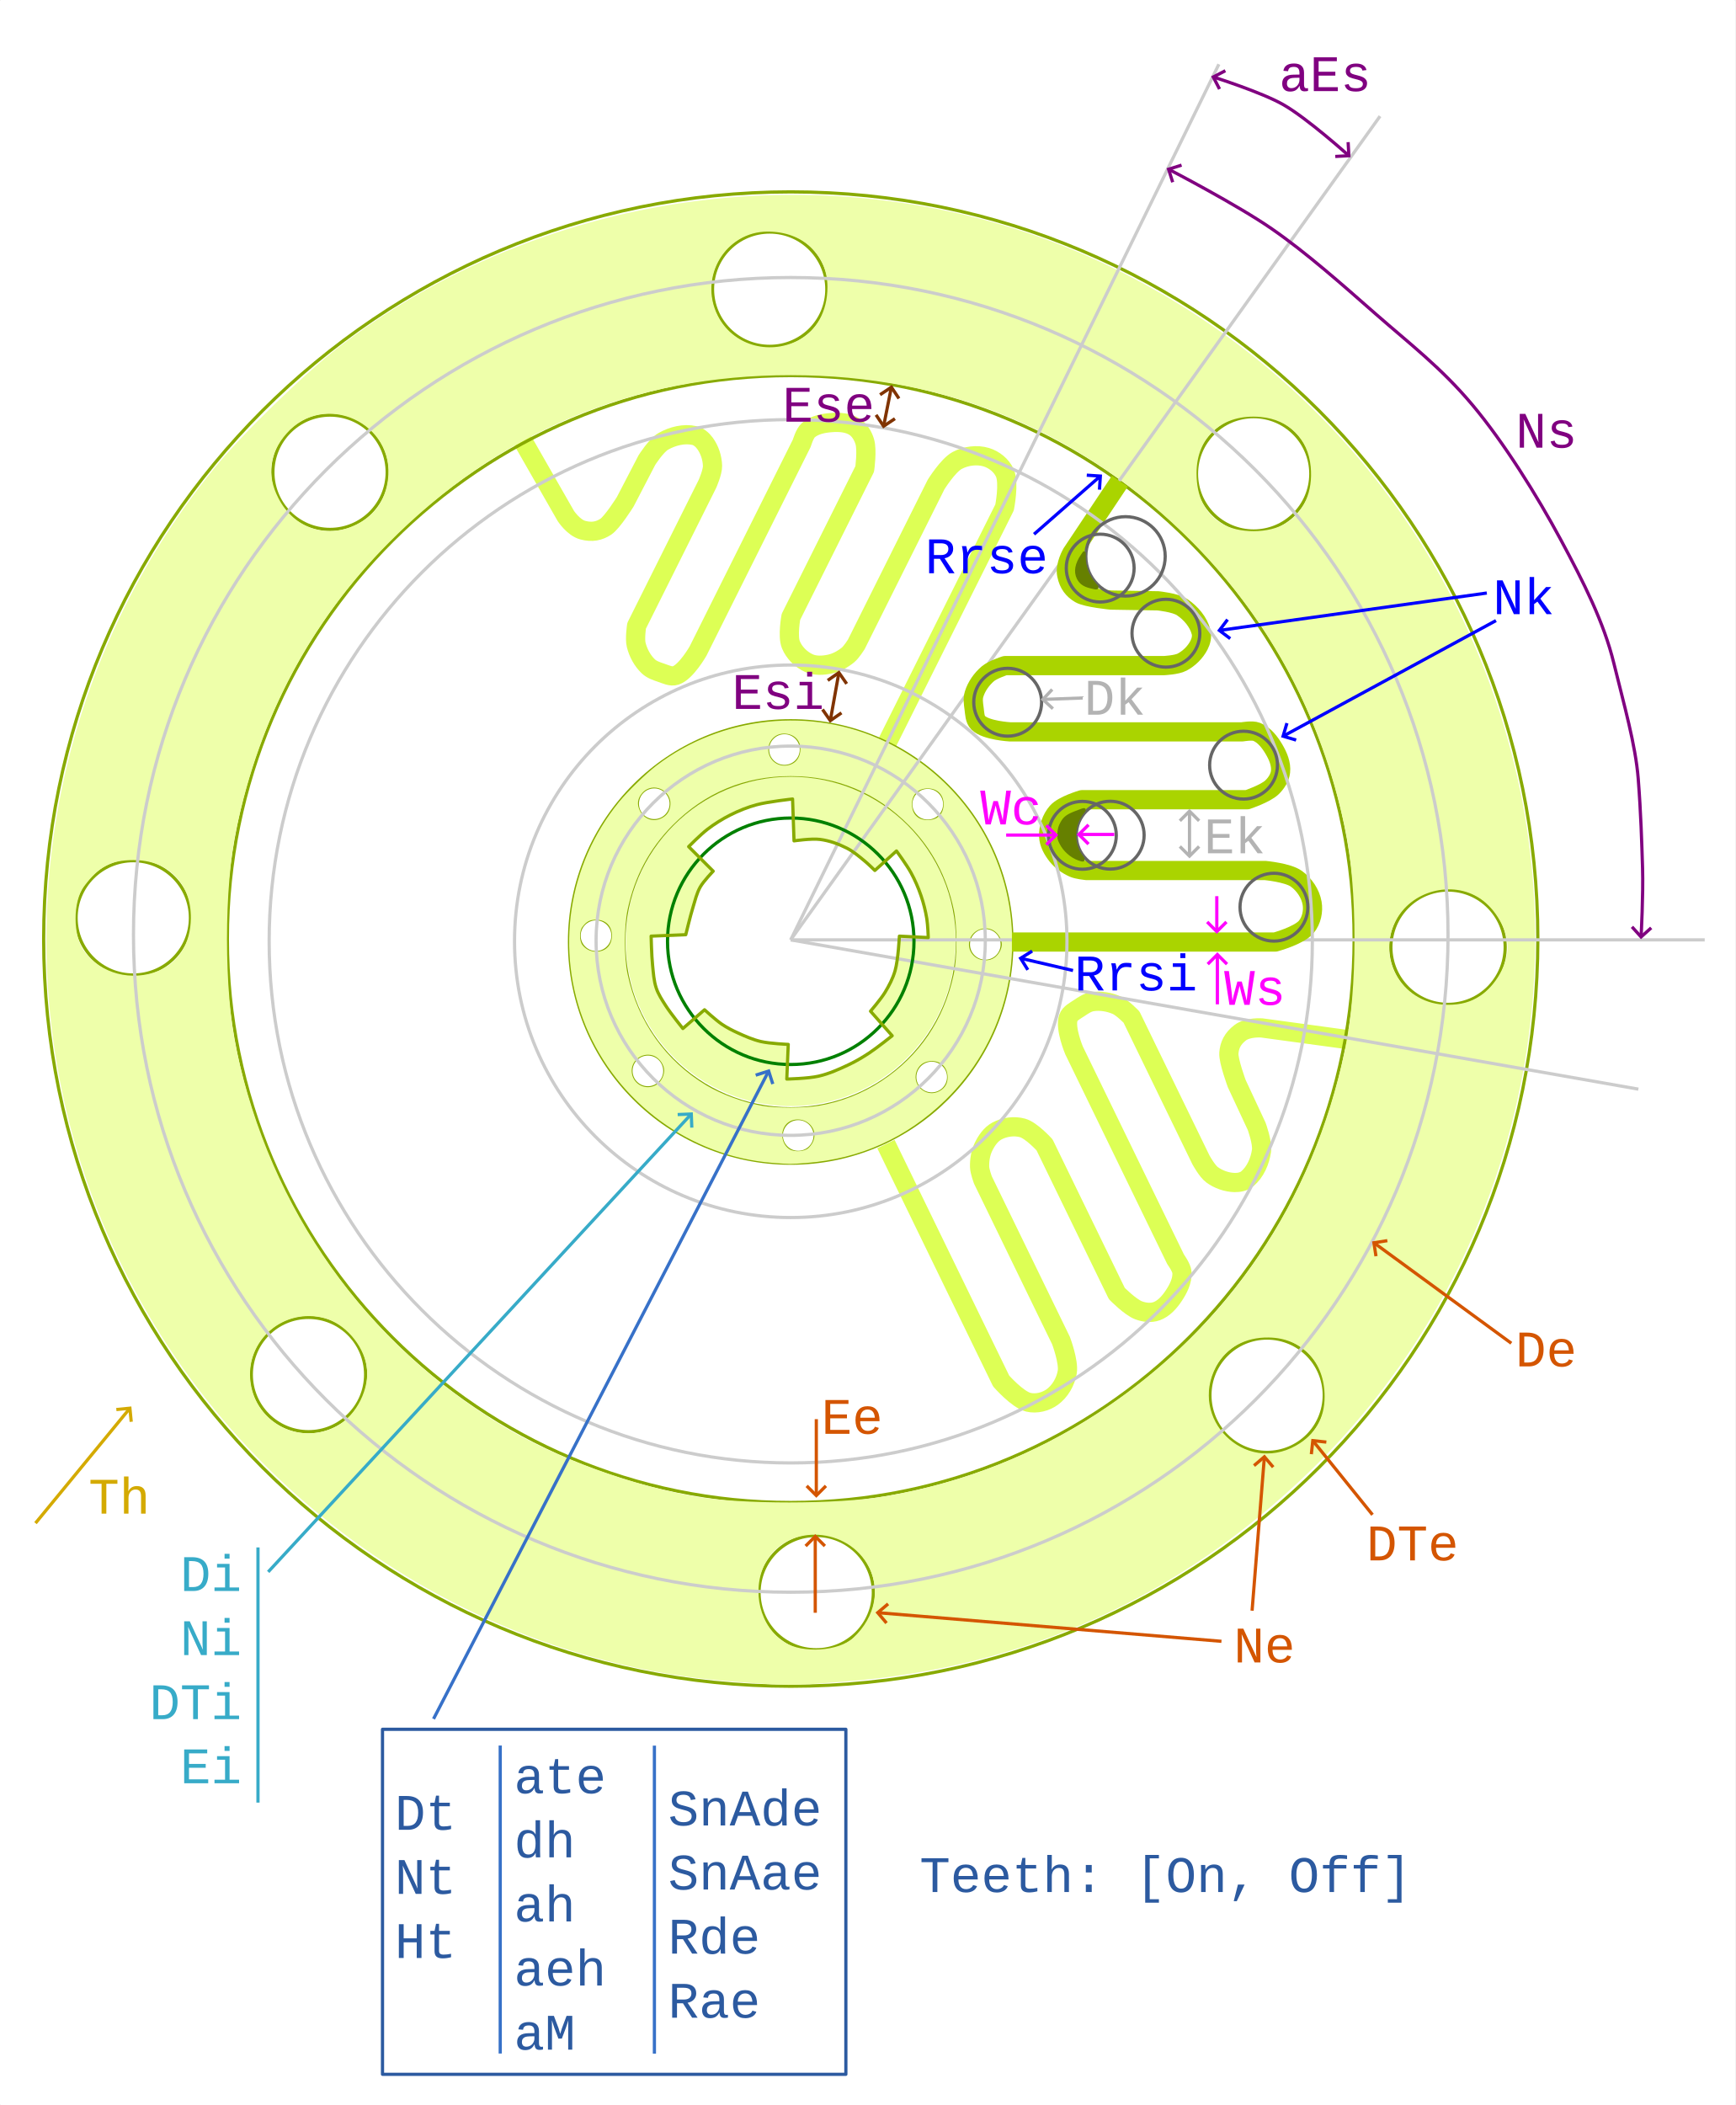
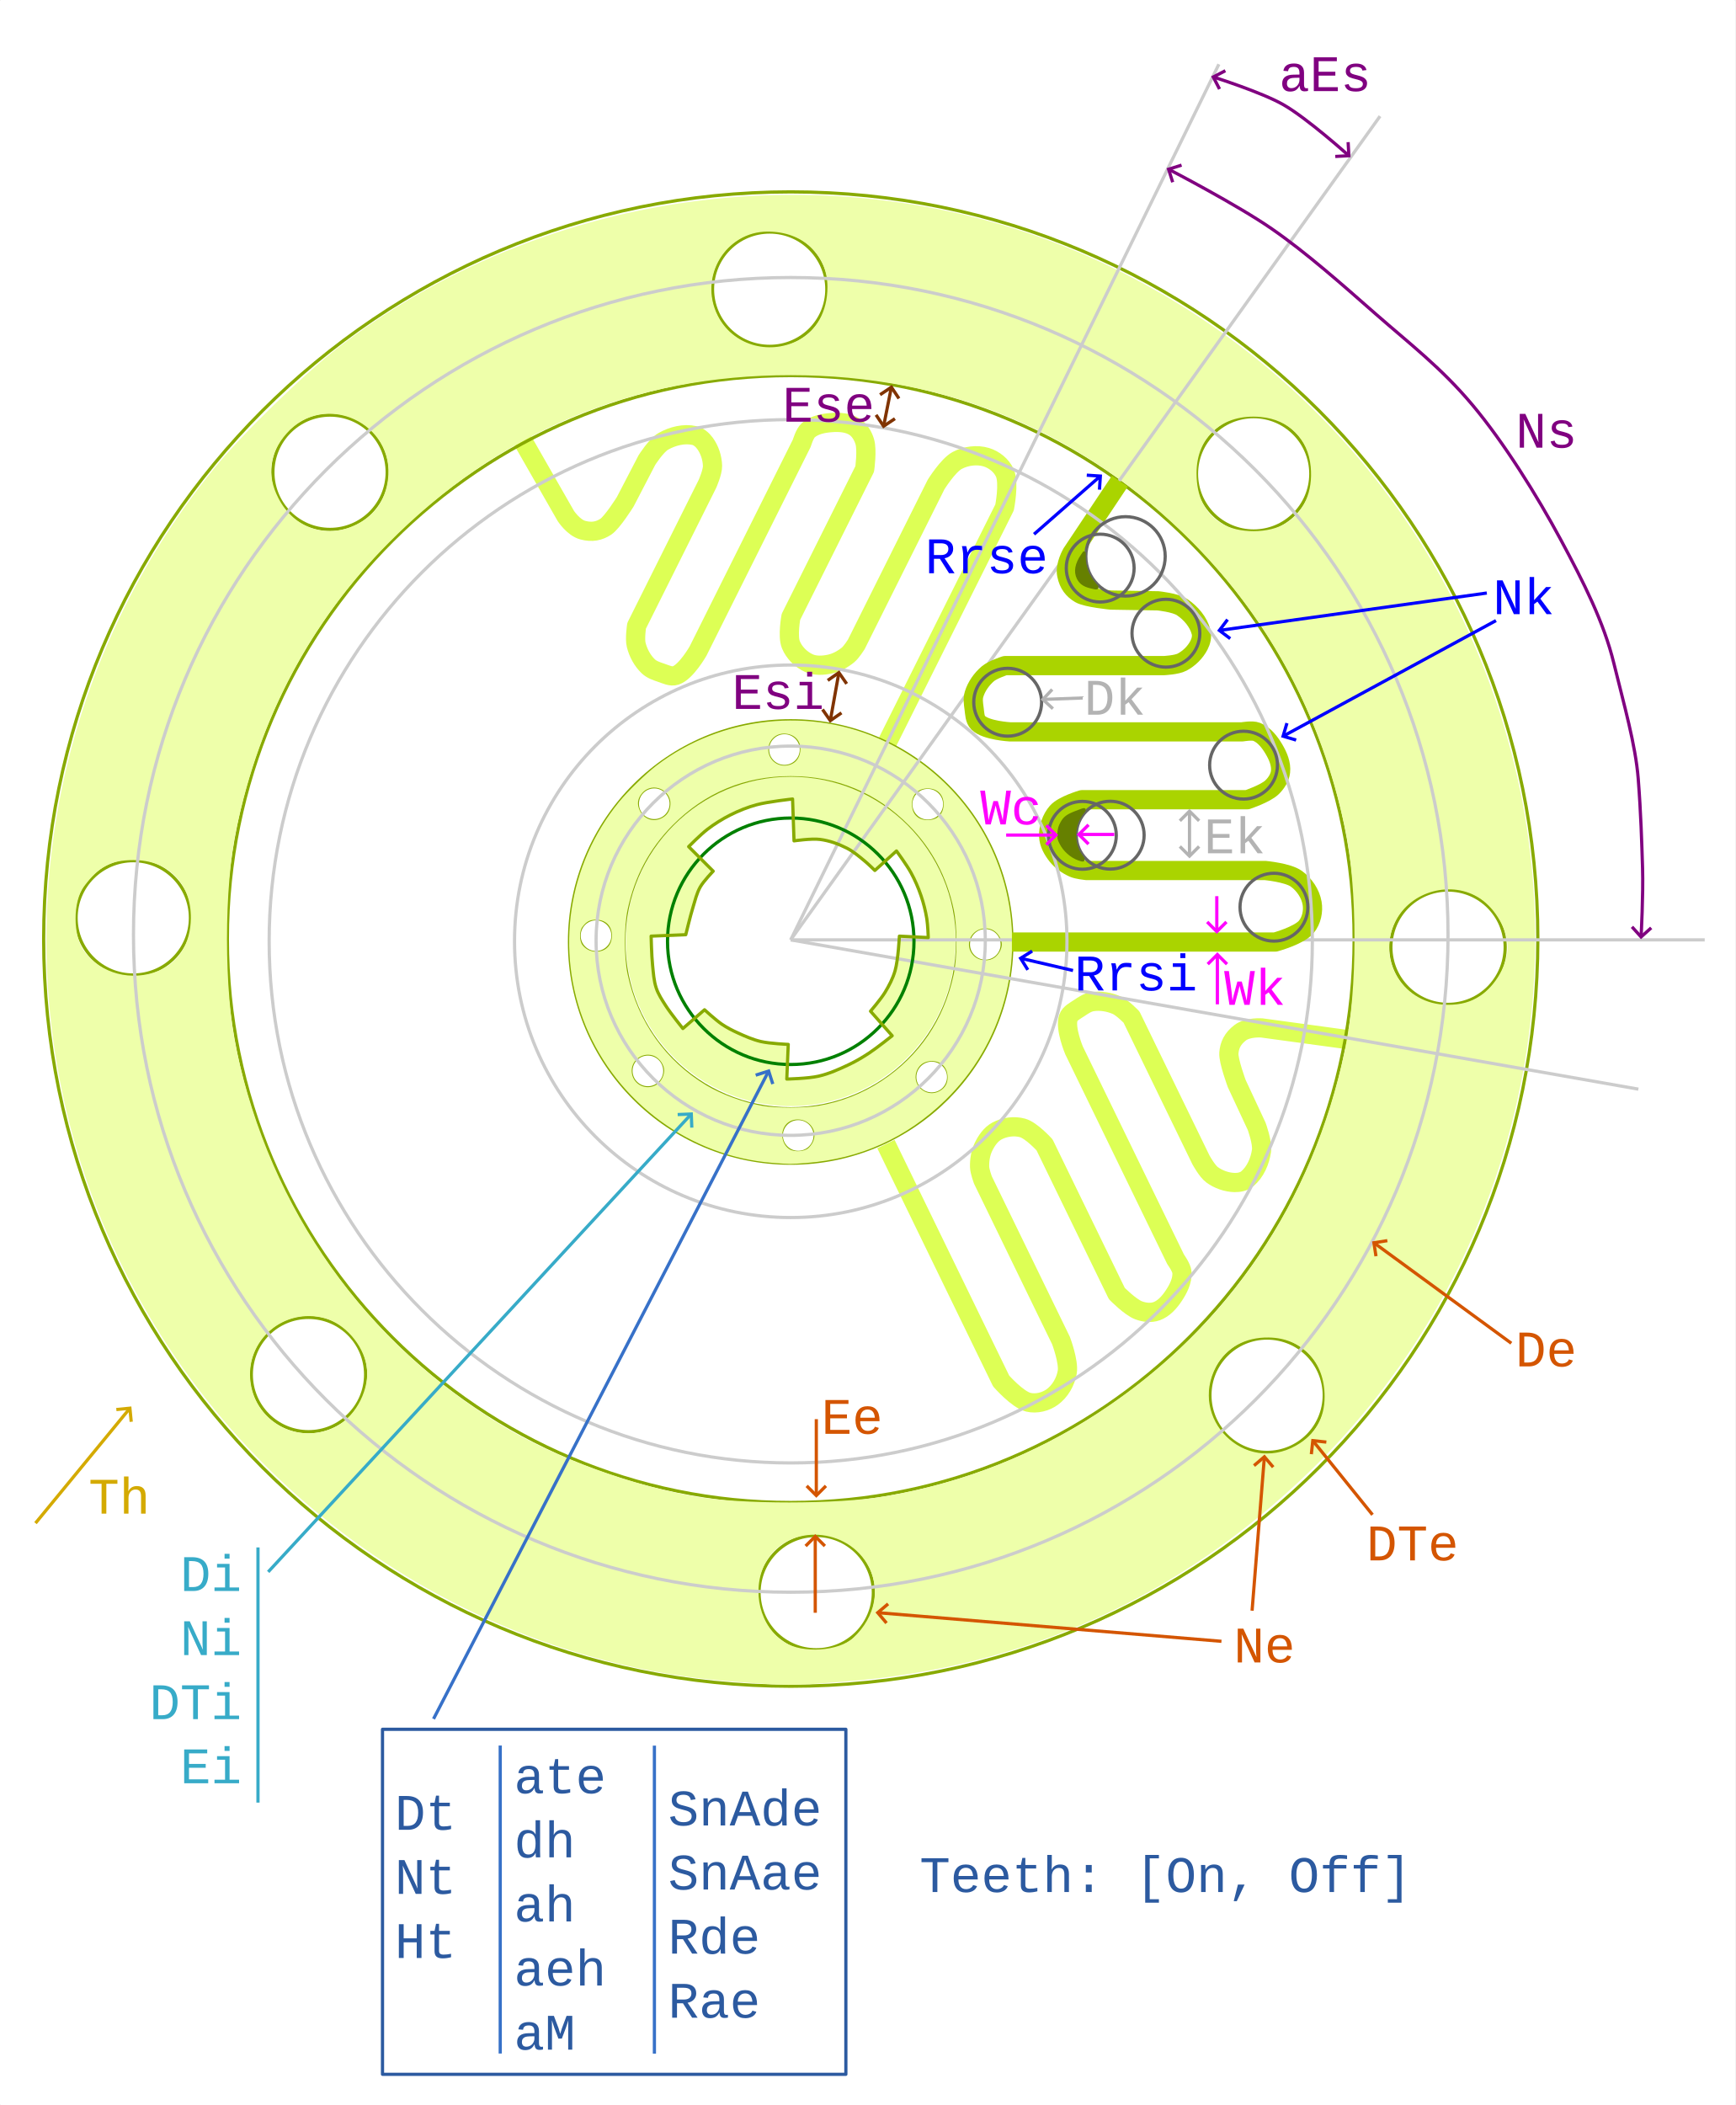
<svg xmlns="http://www.w3.org/2000/svg" width="541.573" height="656.895" viewBox="0 0 143.291 173.804" version="1.1" id="svg1">
  <defs id="defs1">
    <rect x="324.344" y="694.636" width="177.488" height="55.859" id="rect46" />
    <rect x="77.723" y="853.676" width="103.206" height="81.545" id="rect43" />
    <rect x="174.558" y="591.202" width="89.19" height="155.445" id="rect42" />
    <rect x="38.224" y="519.85" width="68.804" height="86.005" id="rect40" />
    <rect x="400.718" y="577.824" width="50.329" height="40.773" id="rect38" />
    <rect x="421.741" y="570.816" width="45.869" height="38.861" id="rect36" />
    <rect x="447.224" y="554.252" width="39.498" height="41.41" id="rect35" />
    <rect x="231.257" y="458.691" width="35.039" height="35.039" id="rect34" />
    <rect x="167.127" y="81.536" width="36.038" height="25.227" id="rect32" />
    <rect x="165.325" y="72.527" width="34.687" height="29.732" id="rect31" />
    <rect x="234.699" y="63.067" width="50.003" height="31.984" id="rect30" />
    <rect x="148.658" y="80.185" width="59.013" height="37.84" id="rect29" />
    <rect x="505.436" y="147.757" width="70.274" height="45.498" id="rect28" />
    <rect x="498.228" y="114.421" width="45.498" height="36.489" id="rect27" />
    <rect x="154.514" y="68.022" width="55.409" height="30.182" id="rect26" />
    <rect x="174.335" y="70.274" width="64.418" height="29.281" id="rect25" />
    <rect x="154.063" y="81.536" width="44.597" height="28.831" id="rect24" />
    <rect x="173.884" y="67.121" width="45.048" height="27.479" id="rect23" />
    <rect x="519.213" y="159.268" width="28.987" height="26.12" id="rect22" />
    <marker style="overflow:visible" id="ArrowWide" refX="0" refY="0" orient="auto-start-reverse" markerWidth="1" markerHeight="1" viewBox="0 0 1 1" preserveAspectRatio="xMidYMid">
      <path style="fill:none;stroke:context-stroke;stroke-width:1;stroke-linecap:butt" d="M 3,-3 0,0 3,3" transform="rotate(180,0.125,0)" id="path12" />
    </marker>
    <marker style="overflow:visible" id="ArrowWide-1" refX="0" refY="0" orient="auto-start-reverse" markerWidth="1" markerHeight="1" viewBox="0 0 1 1" preserveAspectRatio="xMidYMid">
      <path style="fill:none;stroke:context-stroke;stroke-width:1;stroke-linecap:butt" d="M 3,-3 0,0 3,3" transform="rotate(180,0.125,0)" id="path12-9" />
    </marker>
    <marker style="overflow:visible" id="ArrowWide-6" refX="0" refY="0" orient="auto-start-reverse" markerWidth="1" markerHeight="1" viewBox="0 0 1 1" preserveAspectRatio="xMidYMid">
      <path style="fill:none;stroke:context-stroke;stroke-width:1;stroke-linecap:butt" d="M 3,-3 0,0 3,3" transform="rotate(180,0.125,0)" id="path12-1" />
    </marker>
    <marker style="overflow:visible" id="ArrowWide-61" refX="0" refY="0" orient="auto-start-reverse" markerWidth="1" markerHeight="1" viewBox="0 0 1 1" preserveAspectRatio="xMidYMid">
      <path style="fill:none;stroke:context-stroke;stroke-width:1;stroke-linecap:butt" d="M 3,-3 0,0 3,3" transform="rotate(180,0.125,0)" id="path12-5" />
    </marker>
    <marker style="overflow:visible" id="ArrowWide-6-5" refX="0" refY="0" orient="auto-start-reverse" markerWidth="1" markerHeight="1" viewBox="0 0 1 1" preserveAspectRatio="xMidYMid">
      <path style="fill:none;stroke:context-stroke;stroke-width:1;stroke-linecap:butt" d="M 3,-3 0,0 3,3" transform="rotate(180,0.125,0)" id="path12-1-4" />
    </marker>
    <marker style="overflow:visible" id="ArrowWide-9" refX="0" refY="0" orient="auto-start-reverse" markerWidth="1" markerHeight="1" viewBox="0 0 1 1" preserveAspectRatio="xMidYMid">
      <path style="fill:none;stroke:context-stroke;stroke-width:1;stroke-linecap:butt" d="M 3,-3 0,0 3,3" transform="rotate(180,0.125,0)" id="path12-2" />
    </marker>
    <rect x="174.558" y="591.202" width="89.19" height="155.445" id="rect42-6" />
    <rect x="174.558" y="591.202" width="89.19" height="155.445" id="rect42-6-7" />
  </defs>
  <g id="layer1" transform="translate(-9.87957,-31.33356)">
    <rect style="fill:#ffffff;stroke:#ffffff;stroke-width:0.265;stroke-linejoin:round" id="rect45" width="143.027" height="173.539" x="10.012" y="31.466" />
    <path style="fill:#eeffaa;stroke:#eeffaa;stroke-width:0.265;stroke-linejoin:round" d="m 74.25,122.497 c -3.867,-0.265 -7.495,-2.233 -9.819,-5.327 -2.372,-3.157 -3.238,-7.036 -2.438,-10.913 0.409,-1.982 1.393,-4.043 2.718,-5.69 1.546,-1.923 3.778,-3.473 6.168,-4.285 5.484,-1.863 11.594,0.043 15.086,4.706 0.503,0.671 0.849,1.236 1.267,2.065 1.667,3.309 1.877,7.175 0.579,10.682 -0.652,1.763 -1.667,3.359 -2.997,4.715 -0.765,0.78 -1.399,1.304 -2.262,1.87 -2.469,1.619 -5.365,2.378 -8.302,2.177 z m 1.831,-1.979 c 1.481,-0.11 2.354,-0.366 4.006,-1.176 0.85,-0.417 1.569,-0.855 2.318,-1.411 0.92,-0.683 1.285,-0.989 1.285,-1.079 0,-0.05 -0.354,-0.485 -0.86,-1.057 l -0.86,-0.973 0.336,-0.405 c 0.852,-1.029 1.452,-2.131 1.678,-3.084 0.096,-0.404 0.235,-1.45 0.279,-2.095 l 0.029,-0.432 0.195,-2.5e-4 c 0.107,-1.2e-4 0.627,0.022 1.155,0.049 0.71,0.036 0.973,0.037 1.008,0.002 0.074,-0.074 -0.031,-1.441 -0.16,-2.073 -0.332,-1.632 -0.881,-2.96 -1.782,-4.306 -0.612,-0.914 -0.711,-1.046 -0.785,-1.046 -0.035,0 -0.453,0.352 -0.931,0.781 l -0.868,0.781 -0.328,-0.314 c -0.364,-0.348 -1.046,-0.902 -1.44,-1.169 -0.55,-0.374 -1.541,-0.78 -2.319,-0.951 -0.404,-0.089 -1.452,-0.099 -2.054,-0.019 -0.195,0.026 -0.362,0.04 -0.37,0.032 -0.008,-0.008 -0.042,-0.758 -0.075,-1.666 -0.033,-0.908 -0.071,-1.669 -0.085,-1.691 -0.038,-0.062 -0.324,-0.049 -1.015,0.044 -1.469,0.199 -2.138,0.345 -2.998,0.657 -1.229,0.446 -2.581,1.206 -3.446,1.94 -0.442,0.375 -1.41,1.323 -1.41,1.381 0,0.025 0.444,0.49 0.987,1.032 l 0.987,0.986 -0.336,0.383 c -0.425,0.484 -0.678,0.861 -0.839,1.252 -0.163,0.395 -0.523,1.607 -0.78,2.628 -0.111,0.44 -0.218,0.812 -0.237,0.825 -0.019,0.013 -0.645,0.048 -1.39,0.078 -0.745,0.029 -1.38,0.063 -1.411,0.075 -0.042,0.016 -0.056,0.126 -0.056,0.428 0.001,0.957 0.143,2.724 0.277,3.456 0.174,0.951 0.634,1.753 2.053,3.577 0.246,0.316 0.361,0.432 0.429,0.432 0.06,0 0.393,-0.261 0.942,-0.738 l 0.849,-0.738 0.445,0.39 c 0.832,0.729 1.527,1.155 2.695,1.656 1.068,0.457 1.697,0.608 2.929,0.702 l 0.674,0.051 5.29e-4,0.15 c 2.51e-4,0.082 -0.022,0.692 -0.049,1.355 -0.027,0.663 -0.038,1.237 -0.023,1.275 0.033,0.085 0.449,0.093 1.354,0.025 z" id="path33" />
    <path style="fill:none;stroke:#ddff55;stroke-width:1.587;stroke-linejoin:round" d="m 83.119,92.696 9.714,-19.462 c 0,0 0.401,-2.005 0.022,-2.853 -0.279,-0.624 -0.894,-1.106 -1.535,-1.299 -0.758,-0.228 -1.671,-0.116 -2.396,0.269 -0.767,0.408 -1.748,1.992 -1.748,1.992 l -6.59,13.203 c 0,0 -0.398,0.634 -0.683,0.866 -0.436,0.355 -0.958,0.639 -1.508,0.756 -0.561,0.119 -1.195,0.152 -1.718,-0.082 -0.647,-0.29 -1.221,-0.862 -1.489,-1.519 -0.289,-0.709 0.002,-2.298 0.002,-2.298 l 6.094,-12.21 c 0,0 0.219,-1.558 0.002,-2.27 -0.146,-0.479 -0.43,-0.952 -0.837,-1.217 -0.538,-0.35 -1.251,-0.395 -1.899,-0.348 -0.666,0.048 -1.409,0.18 -1.929,0.636 -0.296,0.26 -0.532,1.066 -0.532,1.066 v 0 l -8.566,17.163 c 0,0 -0.98,1.725 -1.843,2.014 -0.388,0.13 -0.819,-0.094 -1.208,-0.224 -0.373,-0.125 -0.771,-0.256 -1.056,-0.527 -0.492,-0.467 -0.835,-1.113 -1.001,-1.771 -0.128,-0.509 0.032,-1.575 0.032,-1.575 l 5.852,-11.724 c 0,0 0.43,-0.969 0.418,-1.481 -0.016,-0.658 -0.239,-1.341 -0.629,-1.871 -0.214,-0.291 -0.524,-0.558 -0.876,-0.637 -0.846,-0.19 -1.804,0.051 -2.557,0.481 -0.595,0.34 -1.356,1.546 -1.356,1.546 l -1.789,3.444 c 0,0 -1.069,1.709 -1.609,2.061 -0.54,0.352 -1.125,0.488 -1.899,0.28 -0.773,-0.208 -1.401,-1.174 -1.401,-1.174 l -3.55,-6.202" id="path7-5" />
    <path style="fill:none;stroke:#ddff55;stroke-width:1.587;stroke-linejoin:round" d="m 83.037,125.795 9.512,19.561 c 0,0 1.346,1.54 2.249,1.756 0.665,0.159 1.422,-0.035 1.965,-0.425 0.643,-0.462 1.11,-1.254 1.246,-2.064 0.144,-0.857 -0.514,-2.599 -0.514,-2.599 l -6.453,-13.27 c 0,0 -0.26,-0.702 -0.27,-1.069 -0.016,-0.562 0.077,-1.149 0.32,-1.656 0.248,-0.517 0.607,-1.04 1.112,-1.312 0.624,-0.336 1.428,-0.443 2.111,-0.255 0.739,0.203 1.821,1.402 1.821,1.402 l 5.968,12.273 c 0,0 1.102,1.123 1.798,1.385 0.469,0.176 1.017,0.239 1.475,0.078 0.605,-0.213 1.075,-0.751 1.434,-1.293 0.368,-0.557 0.716,-1.227 0.671,-1.917 -0.025,-0.393 -0.521,-1.072 -0.521,-1.072 v 0 l -8.388,-17.251 c 0,0 -0.77,-1.828 -0.473,-2.689 0.133,-0.387 0.574,-0.592 0.913,-0.821 0.326,-0.22 0.673,-0.455 1.061,-0.516 0.67,-0.105 1.392,0.017 2.014,0.286 0.482,0.209 1.229,0.985 1.229,0.985 l 5.73,11.784 c 0,0 0.506,0.931 0.92,1.234 0.531,0.388 1.209,0.627 1.867,0.642 0.361,0.008 0.761,-0.075 1.039,-0.306 0.667,-0.555 1.058,-1.461 1.177,-2.321 0.093,-0.679 -0.4,-2.017 -0.4,-2.017 l -1.641,-3.517 c 0,0 -0.703,-1.889 -0.653,-2.532 0.05,-0.643 0.299,-1.19 0.935,-1.676 0.636,-0.486 1.785,-0.396 1.785,-0.396 l 7.081,0.964" id="path7-5-4" />
    <circle style="fill:none;stroke:#88aa00;stroke-width:0.265;stroke-linejoin:round" id="path3" cx="129.453" cy="109.542" r="4.72" />
    <circle style="fill:none;stroke:#88aa00;stroke-width:0.265;stroke-linejoin:round" id="path3-3" cx="73.437" cy="55.212" r="4.72" />
    <circle style="fill:none;stroke:#88aa00;stroke-width:0.265;stroke-linejoin:round" id="path3-1" cx="20.883" cy="107.117" r="4.72" />
    <circle style="fill:none;stroke:#88aa00;stroke-width:0.265;stroke-linejoin:round" id="path3-36" cx="77.279" cy="162.832" r="4.72" />
    <circle style="fill:none;stroke:#88aa00;stroke-width:0.265;stroke-linejoin:round" id="path3-18" cx="37.133" cy="70.326" r="4.72" />
    <circle style="fill:none;stroke:#88aa00;stroke-width:0.265;stroke-linejoin:round" id="path3-18-2" cx="113.403" cy="70.456" r="4.72" />
    <circle style="fill:none;stroke:#88aa00;stroke-width:0.265;stroke-linejoin:round" id="path3-18-22" cx="114.51" cy="146.533" r="4.72" />
    <circle style="fill:none;stroke:#88aa00;stroke-width:0.265;stroke-linejoin:round" id="path3-18-6" cx="35.351" cy="144.826" r="4.72" />
    <circle style="fill:none;stroke:#88aa00;stroke-width:0.265;stroke-linejoin:round" id="path1-1" cx="75.177" cy="108.868" r="61.692" />
    <circle style="fill:none;stroke:#88aa00;stroke-width:0.265;stroke-linejoin:round" id="path1-4" cx="75.177" cy="108.868" r="46.522" />
    <path style="fill:#eeffaa;stroke:#eeffaa;stroke-width:0.265;stroke-linejoin:round" d="M 70.222,170.032 C 47.468,168.281 27.125,153.372 18.393,132.046 9.904,111.313 13.461,87.541 27.661,70.1 29.974,67.258 35.119,62.257 37.989,60.059 55.975,46.288 80.985,43.644 101.299,53.367 c 16.325,7.813 28.276,22.048 33.04,39.353 5.899,21.43 -0.396,44.467 -16.393,59.995 -10.714,10.4 -23.522,16.184 -38.386,17.336 -4.625,0.358 -4.432,0.359 -9.338,-0.019 z m 10.208,-3.369 c 1.913,-1.787 2.374,-4.303 1.154,-6.303 -1.982,-3.251 -6.951,-3.258 -8.636,-0.012 -1.2,2.312 -0.44,5.39 1.656,6.706 1.539,0.966 4.592,0.761 5.826,-0.392 z m 2.526,-11.644 c 6.42,-1.091 12.405,-3.442 17.788,-6.988 10.669,-7.028 17.622,-17.283 20.336,-29.997 1.045,-4.895 1.045,-13.436 0,-18.331 C 119.095,90.403 114.925,82.574 108.492,76.067 99.386,66.857 88.161,62.177 75.177,62.177 c -13.001,0 -24.158,4.656 -33.315,13.903 -6.439,6.501 -10.6,14.312 -12.588,23.622 -1.045,4.895 -1.045,13.436 0,18.331 2.832,13.268 10.678,24.322 22.155,31.212 4.261,2.558 10.555,4.857 15.825,5.78 3.78,0.662 11.785,0.658 15.701,-0.007 z m 34.008,-4.211 c 1.608,-0.904 2.432,-2.312 2.432,-4.16 0,-2.933 -1.928,-4.971 -4.743,-5.013 -1.995,-0.03 -3.606,0.857 -4.461,2.457 -2.371,4.434 2.406,9.17 6.773,6.716 z m -79.202,-1.609 c 1.676,-0.898 2.836,-3.247 2.522,-5.105 -0.307,-1.82 -1.864,-3.59 -3.557,-4.046 -3.486,-0.939 -6.764,1.899 -6.289,5.442 0.468,3.49 4.204,5.382 7.324,3.709 z m 94.422,-35.533 c 1.321,-0.882 2.324,-2.662 2.324,-4.123 0,-1.461 -1.004,-3.241 -2.324,-4.123 -2.401,-1.604 -5.89,-0.664 -7.198,1.938 -1.659,3.302 0.722,7.073 4.466,7.073 1.088,0 1.946,-0.24 2.731,-0.765 z M 23.053,111.603 c 1.702,-0.711 2.7,-2.346 2.72,-4.458 0.028,-2.95 -1.928,-4.929 -4.872,-4.929 -1.895,0 -2.945,0.558 -4.193,2.23 -0.964,1.291 -0.962,4.176 0.003,5.492 1.414,1.927 4.054,2.62 6.342,1.664 z M 39.419,74.735 c 1.525,-0.778 2.39,-2.014 2.623,-3.749 0.648,-4.829 -5.393,-7.598 -8.602,-3.943 -1.462,1.665 -1.696,3.528 -0.689,5.484 1.327,2.578 4.125,3.504 6.668,2.207 z m 76.727,-0.089 c 1.53,-0.945 2.3,-2.704 2.099,-4.794 -0.227,-2.364 -1.855,-3.992 -4.219,-4.219 -3.225,-0.31 -5.474,1.653 -5.474,4.777 0,1.96 0.718,3.398 2.123,4.255 1.454,0.886 4.02,0.878 5.47,-0.019 z M 75.84,59.564 c 1.564,-0.789 2.501,-2.484 2.501,-4.525 0,-2.761 -2.1,-4.717 -5.063,-4.717 -3.591,0 -5.894,3.861 -4.252,7.129 1.237,2.462 4.263,3.401 6.815,2.113 z" id="path4" />
    <circle style="fill:none;stroke:#cccccc;stroke-width:0.265;stroke-linejoin:round" id="path1" cx="75.177" cy="108.523" r="54.276" />
    <circle style="fill:none;stroke:#88aa00;stroke-width:0.265;stroke-linejoin:round" id="path3-10" cx="91.242" cy="109.308" r="1.397" />
    <circle style="fill:none;stroke:#88aa00;stroke-width:0.265;stroke-linejoin:round" id="path3-3-6" cx="74.656" cy="93.222" r="1.397" />
    <circle style="fill:none;stroke:#88aa00;stroke-width:0.265;stroke-linejoin:round" id="path3-1-3" cx="59.096" cy="108.59" r="1.397" />
    <circle style="fill:none;stroke:#88aa00;stroke-width:0.265;stroke-linejoin:round" id="path3-36-2" cx="75.794" cy="125.086" r="1.397" />
    <circle style="fill:none;stroke:#88aa00;stroke-width:0.265;stroke-linejoin:round" id="path3-18-0" cx="63.907" cy="97.697" r="1.397" />
    <circle style="fill:none;stroke:#88aa00;stroke-width:0.265;stroke-linejoin:round" id="path3-18-2-6" cx="86.49" cy="97.736" r="1.397" />
    <circle style="fill:none;stroke:#88aa00;stroke-width:0.265;stroke-linejoin:round" id="path3-18-22-1" cx="86.817" cy="120.261" r="1.397" />
    <circle style="fill:none;stroke:#88aa00;stroke-width:0.265;stroke-linejoin:round" id="path3-18-6-5" cx="63.38" cy="119.755" r="1.397" />
    <circle style="fill:none;stroke:#88aa00;stroke-width:0.265;stroke-linejoin:round" id="path1-1-5" cx="75.172" cy="109.109" r="18.266" />
    <circle style="fill:none;stroke:#88aa00;stroke-width:0.265;stroke-linejoin:round" id="path1-4-4" cx="75.172" cy="109.109" r="13.774" />
    <path style="fill:#eeffaa;stroke:#eeffaa;stroke-width:0.265;stroke-linejoin:round" d="m 73.704,127.218 c -6.737,-0.518 -12.76,-4.933 -15.346,-11.247 -2.513,-6.139 -1.46,-13.177 2.744,-18.341 0.685,-0.841 2.208,-2.322 3.058,-2.973 5.325,-4.077 12.731,-4.86 18.745,-1.982 4.834,2.313 8.372,6.528 9.783,11.652 1.747,6.345 -0.117,13.166 -4.854,17.764 -3.172,3.079 -6.965,4.792 -11.366,5.133 -1.369,0.106 -1.312,0.106 -2.765,-0.006 z m 3.022,-0.998 c 0.566,-0.529 0.703,-1.274 0.342,-1.866 -0.587,-0.963 -2.058,-0.965 -2.557,-0.004 -0.355,0.684 -0.13,1.596 0.49,1.986 0.456,0.286 1.36,0.225 1.725,-0.116 z m 0.748,-3.448 c 1.901,-0.323 3.673,-1.019 5.267,-2.069 3.159,-2.081 5.218,-5.117 6.021,-8.882 0.309,-1.449 0.309,-3.978 0,-5.428 -0.588,-2.753 -1.822,-5.072 -3.727,-6.998 -2.696,-2.727 -6.02,-4.113 -9.864,-4.113 -3.849,0 -7.153,1.379 -9.864,4.116 -1.906,1.925 -3.139,4.237 -3.727,6.994 -0.309,1.449 -0.309,3.978 0,5.428 0.839,3.929 3.162,7.201 6.56,9.241 1.262,0.757 3.125,1.438 4.686,1.711 1.119,0.196 3.489,0.195 4.649,-0.002 z m 10.069,-1.247 c 0.476,-0.268 0.72,-0.685 0.72,-1.232 0,-0.868 -0.571,-1.472 -1.404,-1.484 -0.591,-0.009 -1.068,0.254 -1.321,0.728 -0.702,1.313 0.712,2.715 2.005,1.988 z m -23.45,-0.476 c 0.496,-0.266 0.84,-0.962 0.747,-1.512 -0.091,-0.539 -0.552,-1.063 -1.053,-1.198 -1.032,-0.278 -2.003,0.562 -1.862,1.611 0.139,1.033 1.245,1.593 2.168,1.098 z M 92.05,110.529 c 0.391,-0.261 0.688,-0.788 0.688,-1.221 0,-0.432 -0.297,-0.959 -0.688,-1.221 -0.711,-0.475 -1.744,-0.197 -2.131,0.574 -0.491,0.978 0.214,2.094 1.322,2.094 0.322,0 0.576,-0.071 0.809,-0.227 z m -32.312,-0.611 c 0.504,-0.211 0.799,-0.695 0.805,-1.32 0.008,-0.874 -0.571,-1.459 -1.442,-1.459 -0.561,0 -0.872,0.165 -1.242,0.66 -0.285,0.382 -0.285,1.236 9.2e-4,1.626 0.419,0.571 1.2,0.776 1.878,0.493 z m 4.846,-10.916 c 0.452,-0.23 0.708,-0.596 0.777,-1.11 0.192,-1.43 -1.597,-2.25 -2.547,-1.167 -0.433,0.493 -0.502,1.045 -0.204,1.624 0.393,0.763 1.221,1.037 1.974,0.654 z m 22.718,-0.026 c 0.453,-0.28 0.681,-0.801 0.621,-1.419 -0.067,-0.7 -0.549,-1.182 -1.249,-1.249 -0.955,-0.092 -1.621,0.489 -1.621,1.414 0,0.58 0.213,1.006 0.629,1.26 0.43,0.262 1.19,0.26 1.62,-0.006 z M 75.368,94.511 c 0.463,-0.234 0.74,-0.735 0.74,-1.34 0,-0.817 -0.622,-1.397 -1.499,-1.397 -1.063,0 -1.745,1.143 -1.259,2.111 0.366,0.729 1.262,1.007 2.018,0.626 z" id="path4-7" />
    <circle style="fill:none;stroke:#cccccc;stroke-width:0.265;stroke-linejoin:round" id="path1-6" cx="75.172" cy="109.006" r="16.07" />
    <path style="fill:#eeffaa;stroke:#cccccc;stroke-width:0.265;stroke-linejoin:round" d="M 75.172,108.936 H 150.65" id="path5" />
    <path style="fill:#eeffaa;stroke:#cccccc;stroke-width:0.265;stroke-linejoin:round" d="M 75.172,108.936 123.837,40.928" id="path6" />
    <path style="fill:none;stroke:#aad400;stroke-width:1.587;stroke-linejoin:round" d="m 93.438,109.113 h 21.751 c 0,0 1.973,-0.537 2.563,-1.254 0.434,-0.528 0.59,-1.294 0.477,-1.953 -0.134,-0.78 -0.642,-1.547 -1.311,-2.023 -0.707,-0.504 -2.563,-0.674 -2.563,-0.674 H 99.599 c 0,0 -0.745,-0.073 -1.08,-0.225 -0.512,-0.231 -1,-0.572 -1.349,-1.012 -0.357,-0.449 -0.67,-1.001 -0.694,-1.574 -0.029,-0.708 0.226,-1.478 0.694,-2.01 0.505,-0.576 2.057,-1.025 2.057,-1.025 h 13.647 c 0,0 1.491,-0.5 2.032,-1.012 0.363,-0.345 0.66,-0.81 0.715,-1.293 0.073,-0.637 -0.205,-1.295 -0.536,-1.855 -0.34,-0.575 -0.79,-1.18 -1.43,-1.442 -0.364,-0.149 -1.192,0 -1.192,0 v 0 H 93.28 c 0,0 -1.981,-0.107 -2.625,-0.75 -0.29,-0.289 -0.282,-0.775 -0.339,-1.18 -0.055,-0.39 -0.115,-0.804 0,-1.18 0.198,-0.648 0.623,-1.244 1.138,-1.686 0.398,-0.342 1.423,-0.674 1.423,-0.674 h 13.104 c 0,0 1.059,-0.047 1.512,-0.288 0.581,-0.308 1.093,-0.813 1.394,-1.398 0.165,-0.321 0.265,-0.717 0.179,-1.068 -0.207,-0.842 -0.851,-1.591 -1.572,-2.073 -0.57,-0.381 -1.989,-0.522 -1.989,-0.522 l -3.881,-0.063 c 0,0 -2.006,-0.194 -2.563,-0.519 -0.556,-0.326 -0.939,-0.789 -1.098,-1.574 -0.159,-0.785 0.424,-1.778 0.424,-1.778 l 3.964,-5.946" id="path7" />
    <circle style="fill:none;stroke:#cccccc;stroke-width:0.265;stroke-linejoin:round" id="path1-7" cx="75.177" cy="109.052" r="22.81" />
    <circle style="fill:none;stroke:#cccccc;stroke-width:0.265;stroke-linejoin:round" id="path1-7-4" cx="75.177" cy="109.052" r="43.072" />
    <path style="fill:none;stroke:#cccccc;stroke-width:0.265;stroke-linejoin:round" d="M 75.172,108.936 110.529,36.638" id="path8" />
    <path style="fill:none;stroke:#cccccc;stroke-width:0.265;stroke-linejoin:round" d="m 75.172,108.936 70,12.326" id="path9" />
    <circle style="fill:none;stroke:#666666;stroke-width:0.265;stroke-linejoin:round" id="path10" cx="115.077" cy="106.237" r="2.801" />
    <path style="fill:none;stroke:#800080;stroke-width:0.265;stroke-linejoin:round;marker-start:url(#ArrowWide);marker-end:url(#ArrowWide)" d="m 106.436,45.338 c 0,0 5.602,2.908 8.462,4.887 2.86,1.978 5.819,4.607 8.582,7.032 2.762,2.425 5.391,4.417 7.986,7.509 2.595,3.091 5.343,7.501 7.271,11.085 1.927,3.584 3.581,6.857 4.41,10.25 0.829,3.393 1.791,6.714 2.012,9.535 0.221,2.821 0.292,5.261 0.358,7.39 0.066,2.129 -0.119,5.602 -0.119,5.602" id="path2" />
    <path style="fill:none;stroke:#800080;stroke-width:0.265;stroke-linejoin:round;marker-start:url(#ArrowWide);marker-end:url(#ArrowWide)" d="m 110.13,37.71 c 0,0 3.94,1.247 5.721,2.265 1.967,1.123 5.364,4.172 5.364,4.172" id="path13" />
    <circle style="fill:none;stroke:#666666;stroke-width:0.265;stroke-linejoin:round" id="path10-1" cx="100.73" cy="78.239" r="2.801" />
    <circle style="fill:none;stroke:#666666;stroke-width:0.265;stroke-linejoin:round" id="path10-3" cx="99.259" cy="100.304" r="2.801" />
    <circle style="fill:none;stroke:#666666;stroke-width:0.265;stroke-linejoin:round" id="path10-6" cx="112.568" cy="94.509" r="2.801" />
    <circle style="fill:none;stroke:#666666;stroke-width:0.265;stroke-linejoin:round" id="path10-2" cx="93.09" cy="89.314" r="2.801" />
    <circle style="fill:none;stroke:#666666;stroke-width:0.265;stroke-linejoin:round" id="path10-5" cx="106.156" cy="83.615" r="2.801" />
    <circle style="fill:none;stroke:#666666;stroke-width:0.265;stroke-linejoin:round" id="path10-2-9" cx="101.557" cy="100.292" r="2.801" />
    <path style="fill:#668000;stroke:#668000;stroke-width:0.265;stroke-linejoin:round" d="m 98.977,102.257 c -0.624,-0.223 -1.198,-0.735 -1.491,-1.329 -0.168,-0.341 -0.182,-0.414 -0.156,-0.811 0.022,-0.348 0.069,-0.513 0.23,-0.815 0.232,-0.436 0.475,-0.618 1.185,-0.889 0.783,-0.299 0.77,-0.299 0.521,0.005 -0.832,1.015 -0.877,2.591 -0.103,3.609 0.259,0.341 0.229,0.378 -0.187,0.23 z" id="path14" />
    <circle style="fill:none;stroke:#666666;stroke-width:0.265;stroke-linejoin:round" id="path10-1-2" cx="102.821" cy="77.272" r="3.278" />
    <path style="fill:#668000;stroke:#668000;stroke-width:0.265;stroke-linejoin:round" d="m 99.873,79.763 c -0.489,-0.128 -0.773,-0.339 -0.953,-0.708 -0.255,-0.524 -0.144,-1.147 0.329,-1.843 l 0.155,-0.228 v 0.389 c 0,0.766 0.311,1.569 0.836,2.157 0.353,0.395 0.325,0.413 -0.367,0.233 z" id="path15" />
    <path style="fill:#668000;stroke:#803300;stroke-width:0.265;stroke-linejoin:round;marker-start:url(#ArrowWide);marker-end:url(#ArrowWide)" d="M 78.455,90.77 79.141,86.935" id="path16" />
    <path style="fill:#668000;stroke:#803300;stroke-width:0.265;stroke-linejoin:round;marker-start:url(#ArrowWide-1);marker-end:url(#ArrowWide-1)" d="m 82.858,66.46 0.617,-3.094" id="path16-5" />
    <path style="fill:#668000;stroke:#ff00ff;stroke-width:0.265;stroke-linejoin:round;marker-start:url(#ArrowWide)" d="m 110.359,108.184 v -2.856" id="path17" />
    <path style="fill:#668000;stroke:#ff00ff;stroke-width:0.265;stroke-linejoin:round;marker-start:url(#ArrowWide-6)" d="m 110.407,110.212 v 4.045" id="path17-3" />
    <path style="fill:#668000;stroke:#ff00ff;stroke-width:0.265;stroke-linejoin:round;marker-start:url(#ArrowWide-61)" d="m 99.038,100.232 h 2.856" id="path17-5" />
    <path style="fill:#668000;stroke:#ff00ff;stroke-width:0.265;stroke-linejoin:round;marker-start:url(#ArrowWide-6-5)" d="M 97.01,100.281 H 92.965" id="path17-3-6" />
    <path style="fill:#668000;stroke:#0000ff;stroke-width:0.265;stroke-linejoin:round;marker-start:url(#ArrowWide)" d="m 94.223,110.47 4.263,0.995" id="path18" />
    <path style="fill:#668000;stroke:#0000ff;stroke-width:0.265;stroke-linejoin:round;marker-start:url(#ArrowWide)" d="m 100.693,70.685 -5.426,4.757" id="path19" />
    <path style="fill:#668000;stroke:#0000ff;stroke-width:0.265;stroke-linejoin:round;marker-start:url(#ArrowWide)" d="m 110.636,83.376 22.02,-3.078" id="path20" />
    <path style="fill:#668000;stroke:#0000ff;stroke-width:0.265;stroke-linejoin:round;marker-start:url(#ArrowWide)" d="m 115.89,92.088 17.524,-9.515" id="path22" />
    <text xml:space="preserve" transform="matrix(0.2645833,0,0,0.2645833,-4.213961,36.1352)" id="text22" style="font-size:16px;line-height:normal;font-family:'Liberation Mono';-inkscape-font-specification:'Liberation Mono';text-decoration-color:#000000;white-space:pre;shape-inside:url(#rect22);display:inline;fill:#0000ff;stroke-width:1;-inkscape-stroke:none;stop-color:#000000">
      <tspan x="519.213" y="173.504" id="tspan1">Nk</tspan>
    </text>
    <text xml:space="preserve" transform="matrix(0.2645833,0,0,0.2645833,64.95791,92.77549)" id="text23" style="font-size:16px;line-height:normal;font-family:'Liberation Mono';-inkscape-font-specification:'Liberation Mono';text-decoration-color:#000000;white-space:pre;shape-inside:url(#rect23);display:inline;fill:#ff00ff;stroke-width:1;-inkscape-stroke:none;stop-color:#000000">
-       <tspan x="173.885" y="81.358" id="tspan2">Ws</tspan>
+       <tspan x="173.885" y="81.358" id="tspan2">Wk</tspan>
    </text>
    <text xml:space="preserve" transform="matrix(0.2645833,0,0,0.2645833,50.05931,74.06284)" id="text24" style="font-size:16px;line-height:normal;font-family:'Liberation Mono';-inkscape-font-specification:'Liberation Mono';text-decoration-color:#000000;white-space:pre;shape-inside:url(#rect24);display:inline;fill:#ff00ff;stroke-width:1;-inkscape-stroke:none;stop-color:#000000">
      <tspan x="154.062" y="95.774" id="tspan3">Wc</tspan>
    </text>
    <text xml:space="preserve" transform="matrix(0.2645833,0,0,0.2645833,52.47181,90.74927)" id="text25" style="font-size:16px;line-height:normal;font-family:'Liberation Mono';-inkscape-font-specification:'Liberation Mono';text-decoration-color:#000000;white-space:pre;shape-inside:url(#rect25);display:inline;fill:#0000ff;stroke-width:1;-inkscape-stroke:none;stop-color:#000000">
      <tspan x="174.334" y="84.512" id="tspan4">Rrsi</tspan>
    </text>
    <text xml:space="preserve" transform="matrix(0.2645833,0,0,0.2645833,45.38726,56.89965)" id="text26" style="font-size:16px;line-height:normal;font-family:'Liberation Mono';-inkscape-font-specification:'Liberation Mono';text-decoration-color:#000000;white-space:pre;shape-inside:url(#rect26);display:inline;fill:#0000ff;stroke-width:1;-inkscape-stroke:none;stop-color:#000000">
      <tspan x="154.514" y="82.258" id="tspan5">Rrse</tspan>
    </text>
    <text xml:space="preserve" transform="matrix(0.2645833,0,0,0.2645833,-16.32887,4.814121)" id="text27" style="font-size:16px;line-height:normal;font-family:'Liberation Mono';-inkscape-font-specification:'Liberation Mono';text-decoration-color:#000000;white-space:pre;shape-inside:url(#rect27);display:inline;fill:#800080;stroke-width:1;-inkscape-stroke:none;stop-color:#000000">
      <tspan x="498.229" y="128.658" id="tspan6">aEs</tspan>
    </text>
    <text xml:space="preserve" transform="matrix(0.2645833,0,0,0.2645833,1.311077,25.43379)" id="text28" style="font-size:16px;line-height:normal;font-family:'Liberation Mono';-inkscape-font-specification:'Liberation Mono';text-decoration-color:#000000;white-space:pre;shape-inside:url(#rect28);display:inline;fill:#800080;stroke-width:1;-inkscape-stroke:none;stop-color:#000000">
      <tspan x="505.436" y="161.992" id="tspan7">Ns</tspan>
    </text>
    <text xml:space="preserve" transform="matrix(0.2645833,0,0,0.2645833,30.98909,64.8853)" id="text29" style="font-size:16px;line-height:normal;font-family:'Liberation Mono';-inkscape-font-specification:'Liberation Mono';text-decoration-color:#000000;white-space:pre;shape-inside:url(#rect29);display:inline;fill:#800080;stroke-width:1;-inkscape-stroke:none;stop-color:#000000">
      <tspan x="148.658" y="94.422" id="tspan8">Esi</tspan>
    </text>
    <text xml:space="preserve" transform="matrix(0.2645833,0,0,0.2645833,12.39564,45.6959)" id="text30" style="font-size:16px;line-height:normal;font-family:'Liberation Mono';-inkscape-font-specification:'Liberation Mono';text-decoration-color:#000000;white-space:pre;shape-inside:url(#rect30);display:inline;fill:#800080;stroke-width:1;-inkscape-stroke:none;stop-color:#000000">
      <tspan x="234.699" y="77.303" id="tspan9">Ese</tspan>
    </text>
    <path style="fill:#800080;stroke:#b3b3b3;stroke-width:0.265;stroke-linejoin:round;marker-start:url(#ArrowWide)" d="m 96.066,89.081 3.218,-0.119" id="path30" />
    <text xml:space="preserve" transform="matrix(0.2645833,0,0,0.2645833,55.66118,67.38826)" id="text31" style="font-size:16px;line-height:normal;font-family:'Liberation Mono';-inkscape-font-specification:'Liberation Mono';text-decoration-color:#000000;white-space:pre;shape-inside:url(#rect31);display:inline;fill:#b3b3b3;stroke-width:1;-inkscape-stroke:none;stop-color:#000000">
      <tspan x="165.326" y="86.764" id="tspan10">Dk</tspan>
    </text>
    <path style="fill:#b3b3b3;stroke:#b3b3b3;stroke-width:0.265;stroke-linejoin:round;marker-start:url(#ArrowWide);marker-end:url(#ArrowWide)" d="m 108.104,98.377 v 3.576" id="path31" />
    <text xml:space="preserve" transform="matrix(0.2645833,0,0,0.2645833,65.0771,76.44661)" id="text32" style="font-size:16px;line-height:normal;font-family:'Liberation Mono';-inkscape-font-specification:'Liberation Mono';text-decoration-color:#000000;white-space:pre;shape-inside:url(#rect32);display:inline;fill:#b3b3b3;stroke-width:1;-inkscape-stroke:none;stop-color:#000000">
      <tspan x="167.127" y="95.774" id="tspan11">Ek</tspan>
    </text>
    <circle style="fill:none;stroke:#008000;stroke-width:0.265;stroke-linejoin:round" id="path1-7-8" cx="75.177" cy="109.052" r="10.176" />
    <path style="fill:none;stroke:#88aa00;stroke-width:0.265;stroke-linejoin:round" d="m 75.447,100.761 -0.119,-3.456 c 0,0 -2.009,0.214 -2.98,0.477 -0.741,0.201 -1.459,0.49 -2.145,0.834 -0.67,0.336 -1.311,0.737 -1.907,1.192 -0.559,0.427 -1.549,1.43 -1.549,1.43 l 2.026,2.026 c 0,0 -0.795,0.819 -1.073,1.311 -0.291,0.514 -0.421,1.104 -0.596,1.669 -0.231,0.746 -0.596,2.265 -0.596,2.265 l -2.861,0.119 c 0,0 0.036,1.593 0.119,2.384 0.067,0.64 0.099,1.297 0.305,1.907 0.173,0.513 0.476,0.974 0.768,1.43 0.427,0.67 1.43,1.907 1.43,1.907 l 1.788,-1.549 c 0,0 0.917,0.843 1.43,1.192 0.412,0.28 0.858,0.508 1.311,0.715 0.617,0.282 1.246,0.559 1.907,0.715 0.739,0.174 2.265,0.238 2.265,0.238 l -0.119,2.861 c 0,0 1.767,-0.041 2.622,-0.238 0.87,-0.201 1.696,-0.572 2.503,-0.954 0.579,-0.274 1.133,-0.602 1.669,-0.954 0.664,-0.436 1.907,-1.43 1.907,-1.43 l -1.788,-2.026 c 0,0 0.853,-0.993 1.192,-1.549 0.342,-0.562 0.652,-1.156 0.834,-1.788 0.266,-0.923 0.358,-2.861 0.358,-2.861 l 2.384,0.119 c 0,0 -0.036,-1.038 -0.119,-1.549 -0.105,-0.647 -0.265,-1.287 -0.477,-1.907 -0.224,-0.657 -0.502,-1.298 -0.834,-1.907 -0.344,-0.628 -1.192,-1.788 -1.192,-1.788 l -1.788,1.609 c 0,0 -0.541,-0.534 -0.834,-0.775 -0.473,-0.388 -0.944,-0.796 -1.49,-1.073 -0.689,-0.349 -1.439,-0.616 -2.205,-0.715 -0.71,-0.092 -2.145,0.119 -2.145,0.119 z" id="path32" />
    <path style="fill:none;stroke:#d45500;stroke-width:0.265;stroke-linejoin:round;marker-start:url(#ArrowWide)" d="m 77.2,158.256 v 6.237" id="path34" />
    <path style="fill:none;stroke:#d45500;stroke-width:0.265;stroke-linejoin:round;marker-start:url(#ArrowWide-9)" d="m 77.288,154.748 v -6.237" id="path34-8" />
    <text xml:space="preserve" transform="matrix(0.2645833,0,0,0.2645833,16.51873,24.58895)" id="text34" style="font-size:16px;line-height:normal;font-family:'Liberation Mono';-inkscape-font-specification:'Liberation Mono';text-decoration-color:#000000;white-space:pre;shape-inside:url(#rect34);display:inline;fill:#d45500;stroke-width:1;-inkscape-stroke:none;stop-color:#000000">
      <tspan x="231.258" y="472.928" id="tspan12">Ee</tspan>
    </text>
    <path style="fill:#d45500;stroke:#d45500;stroke-width:0.265;stroke-linejoin:round;marker-start:url(#ArrowWide)" d="m 123.385,133.983 11.293,8.259" id="path35" />
    <text xml:space="preserve" transform="matrix(0.2645833,0,0,0.2645833,16.68729,-6.25725)" id="text35" style="font-size:16px;line-height:normal;font-family:'Liberation Mono';-inkscape-font-specification:'Liberation Mono';text-decoration-color:#000000;white-space:pre;shape-inside:url(#rect35);display:inline;fill:#d45500;stroke-width:1;-inkscape-stroke:none;stop-color:#000000">
      <tspan x="447.225" y="568.488" id="tspan13">De</tspan>
    </text>
    <path style="fill:#aa4400;stroke:#d45500;stroke-width:0.265;stroke-linejoin:round;marker-start:url(#ArrowWide)" d="m 118.328,150.334 4.888,6.068" id="path36" />
    <text xml:space="preserve" transform="matrix(0.2645833,0,0,0.2645833,11.12486,5.373276)" id="text36" style="font-size:16px;line-height:normal;font-family:'Liberation Mono';-inkscape-font-specification:'Liberation Mono';text-decoration-color:#000000;white-space:pre;shape-inside:url(#rect36);display:inline;fill:#d45500;stroke-width:1;-inkscape-stroke:none;stop-color:#000000">
      <tspan x="421.742" y="585.053" id="tspan14">DTe</tspan>
    </text>
    <path style="fill:#aa4400;stroke:#d45500;stroke-width:0.265;stroke-linejoin:round;marker-start:url(#ArrowWide)" d="m 82.425,164.493 28.318,2.36" id="path37" />
    <path style="fill:#aa4400;stroke:#d45500;stroke-width:0.265;stroke-linejoin:round;marker-start:url(#ArrowWide)" d="m 114.283,151.682 -1.011,12.642" id="path38" />
    <text xml:space="preserve" transform="matrix(0.2645833,0,0,0.2645833,5.730988,11.94706)" id="text38" style="font-size:16px;line-height:normal;font-family:'Liberation Mono';-inkscape-font-specification:'Liberation Mono';text-decoration-color:#000000;white-space:pre;shape-inside:url(#rect38);display:inline;fill:#d45500;stroke-width:1;-inkscape-stroke:none;stop-color:#000000">
      <tspan x="400.719" y="592.061" id="tspan15">Ne</tspan>
    </text>
    <path style="fill:#37abc8;stroke:#37abc8;stroke-width:0.265;stroke-linejoin:round;marker-start:url(#ArrowWide)" d="M 66.918,123.364 32.026,161.121" id="path39" />
    <path style="fill:#37abc8;stroke:#37abc8;stroke-width:0.265;stroke-linejoin:round" d="m 31.183,159.099 v 21.07" id="path40" />
    <text xml:space="preserve" transform="matrix(0.2645833,0,0,0.2645833,1.517026,21.38633)" id="text40" style="font-size:16px;line-height:normal;font-family:'Liberation Mono';-inkscape-font-specification:'Liberation Mono';text-align:end;text-decoration-color:#000000;white-space:pre;shape-inside:url(#rect40);display:inline;fill:#37abc8;stroke-width:1;-inkscape-stroke:none;stop-color:#000000">
      <tspan x="87.824" y="534.086" id="tspan16">Di
</tspan>
-       <tspan x="87.824" y="554.086" id="tspan17">Ni
- </tspan>
-       <tspan x="78.223" y="574.086" id="tspan18">DTi
- </tspan>
-       <tspan x="87.824" y="594.086" id="tspan19">Ei</tspan>
+       <tspan x="87.824" y="554.086" id="tspan35">Ni
+ </tspan>
+       <tspan x="78.223" y="574.086" id="tspan36">DTi
+ </tspan>
+       <tspan x="87.824" y="594.086" id="tspan37">Ei</tspan>
    </text>
    <path style="fill:#3771c8;stroke:#3771c8;stroke-width:0.265;stroke-linejoin:round;marker-start:url(#ArrowWide)" d="M 73.323,119.825 45.679,173.258" id="path41" />
    <text xml:space="preserve" transform="matrix(0.2645833,0,0,0.2645833,-3.704167,22.22501)" id="text42" style="font-size:16px;line-height:normal;font-family:'Liberation Mono';-inkscape-font-specification:'Liberation Mono';text-decoration-color:#000000;white-space:pre;shape-inside:url(#rect42);display:inline;fill:#2c5aa0;stroke-width:1;-inkscape-stroke:none;stop-color:#000000">
-       <tspan x="174.557" y="605.44" id="tspan20">Dt
- </tspan>
-       <tspan x="174.557" y="625.44" id="tspan21">Nt
- </tspan>
-       <tspan x="174.557" y="645.44" id="tspan22">Ht</tspan>
+       <tspan x="174.557" y="605.44" id="tspan38">Dt
+ </tspan>
+       <tspan x="174.557" y="625.44" id="tspan39">Nt
+ </tspan>
+       <tspan x="174.557" y="645.44" id="tspan40">Ht</tspan>
    </text>
    <path style="fill:#3771c8;stroke:#d4aa00;stroke-width:0.265;stroke-linejoin:round;marker-end:url(#ArrowWide)" d="m 12.81,157.096 7.754,-9.439" id="path43" />
    <text xml:space="preserve" transform="matrix(0.2645833,0,0,0.2645833,-3.371169,-73.32293)" id="text43" style="font-size:16px;line-height:normal;font-family:'Liberation Mono';-inkscape-font-specification:'Liberation Mono';text-decoration-color:#000000;white-space:pre;shape-inside:url(#rect43);display:inline;fill:#d4aa00;stroke-width:1;-inkscape-stroke:none;stop-color:#000000">
-       <tspan x="77.723" y="867.912" id="tspan23">Th</tspan>
+       <tspan x="77.723" y="867.912" id="tspan41">Th</tspan>
    </text>
    <path style="fill:#3771c8;stroke:#3771c8;stroke-width:0.265;stroke-linejoin:round" d="m 51.187,175.456 v 25.432" id="path42-9" />
    <text xml:space="preserve" transform="matrix(0.2645833,0,0,0.2645833,6.134486,19.20987)" id="text42-5" style="font-size:16px;line-height:normal;font-family:'Liberation Mono';-inkscape-font-specification:'Liberation Mono';text-decoration-color:#000000;white-space:pre;shape-inside:url(#rect42-6);display:inline;fill:#2c5aa0;stroke-width:1;-inkscape-stroke:none;stop-color:#000000">
-       <tspan x="174.557" y="605.44" id="tspan24">ate
- </tspan>
-       <tspan x="174.557" y="625.44" id="tspan25">dh
- </tspan>
-       <tspan x="174.557" y="645.44" id="tspan26">ah
- </tspan>
-       <tspan x="174.557" y="665.44" id="tspan27">aeh
- </tspan>
-       <tspan x="174.557" y="685.44" id="tspan28">aM</tspan>
+       <tspan x="174.557" y="605.44" id="tspan42">ate
+ </tspan>
+       <tspan x="174.557" y="625.44" id="tspan43">dh
+ </tspan>
+       <tspan x="174.557" y="645.44" id="tspan44">ah
+ </tspan>
+       <tspan x="174.557" y="665.44" id="tspan45">aeh
+ </tspan>
+       <tspan x="174.557" y="685.44" id="tspan46">aM</tspan>
    </text>
    <path style="fill:#3771c8;stroke:#3771c8;stroke-width:0.265;stroke-linejoin:round" d="m 63.918,175.466 v 25.432" id="path42-9-2" />
    <text xml:space="preserve" transform="matrix(0.2645833,0,0,0.2645833,18.86621,21.86524)" id="text42-5-7" style="font-size:16px;line-height:normal;font-family:'Liberation Mono';-inkscape-font-specification:'Liberation Mono';text-decoration-color:#000000;white-space:pre;shape-inside:url(#rect42-6-7);display:inline;fill:#2c5aa0;stroke-width:1;-inkscape-stroke:none;stop-color:#000000">
-       <tspan x="174.557" y="605.44" id="tspan29">SnAde
- </tspan>
-       <tspan x="174.557" y="625.44" id="tspan30">SnAae
- </tspan>
-       <tspan x="174.557" y="645.44" id="tspan31">Rde
- </tspan>
-       <tspan x="174.557" y="665.44" id="tspan32">Rae</tspan>
+       <tspan x="174.557" y="605.44" id="tspan47">SnAde
+ </tspan>
+       <tspan x="174.557" y="625.44" id="tspan48">SnAae
+ </tspan>
+       <tspan x="174.557" y="645.44" id="tspan49">Rde
+ </tspan>
+       <tspan x="174.557" y="665.44" id="tspan50">Rae</tspan>
    </text>
    <rect style="fill:none;stroke:#2c5aa0;stroke-width:0.265;stroke-linejoin:round" id="rect44" width="38.263" height="28.486" x="41.465" y="174.117" />
    <text xml:space="preserve" transform="scale(0.2645833)" id="text45" style="font-size:16px;line-height:normal;font-family:'Liberation Mono';-inkscape-font-specification:'Liberation Mono';text-decoration-color:#000000;white-space:pre;shape-inside:url(#rect46);fill:#2c5aa0;stroke-width:1;-inkscape-stroke:none;stop-color:#000000">
-       <tspan x="324.344" y="708.873" id="tspan33">Teeth: [On, Off]</tspan>
+       <tspan x="324.344" y="708.873" id="tspan51">Teeth: [On, Off]</tspan>
    </text>
  </g>
</svg>
